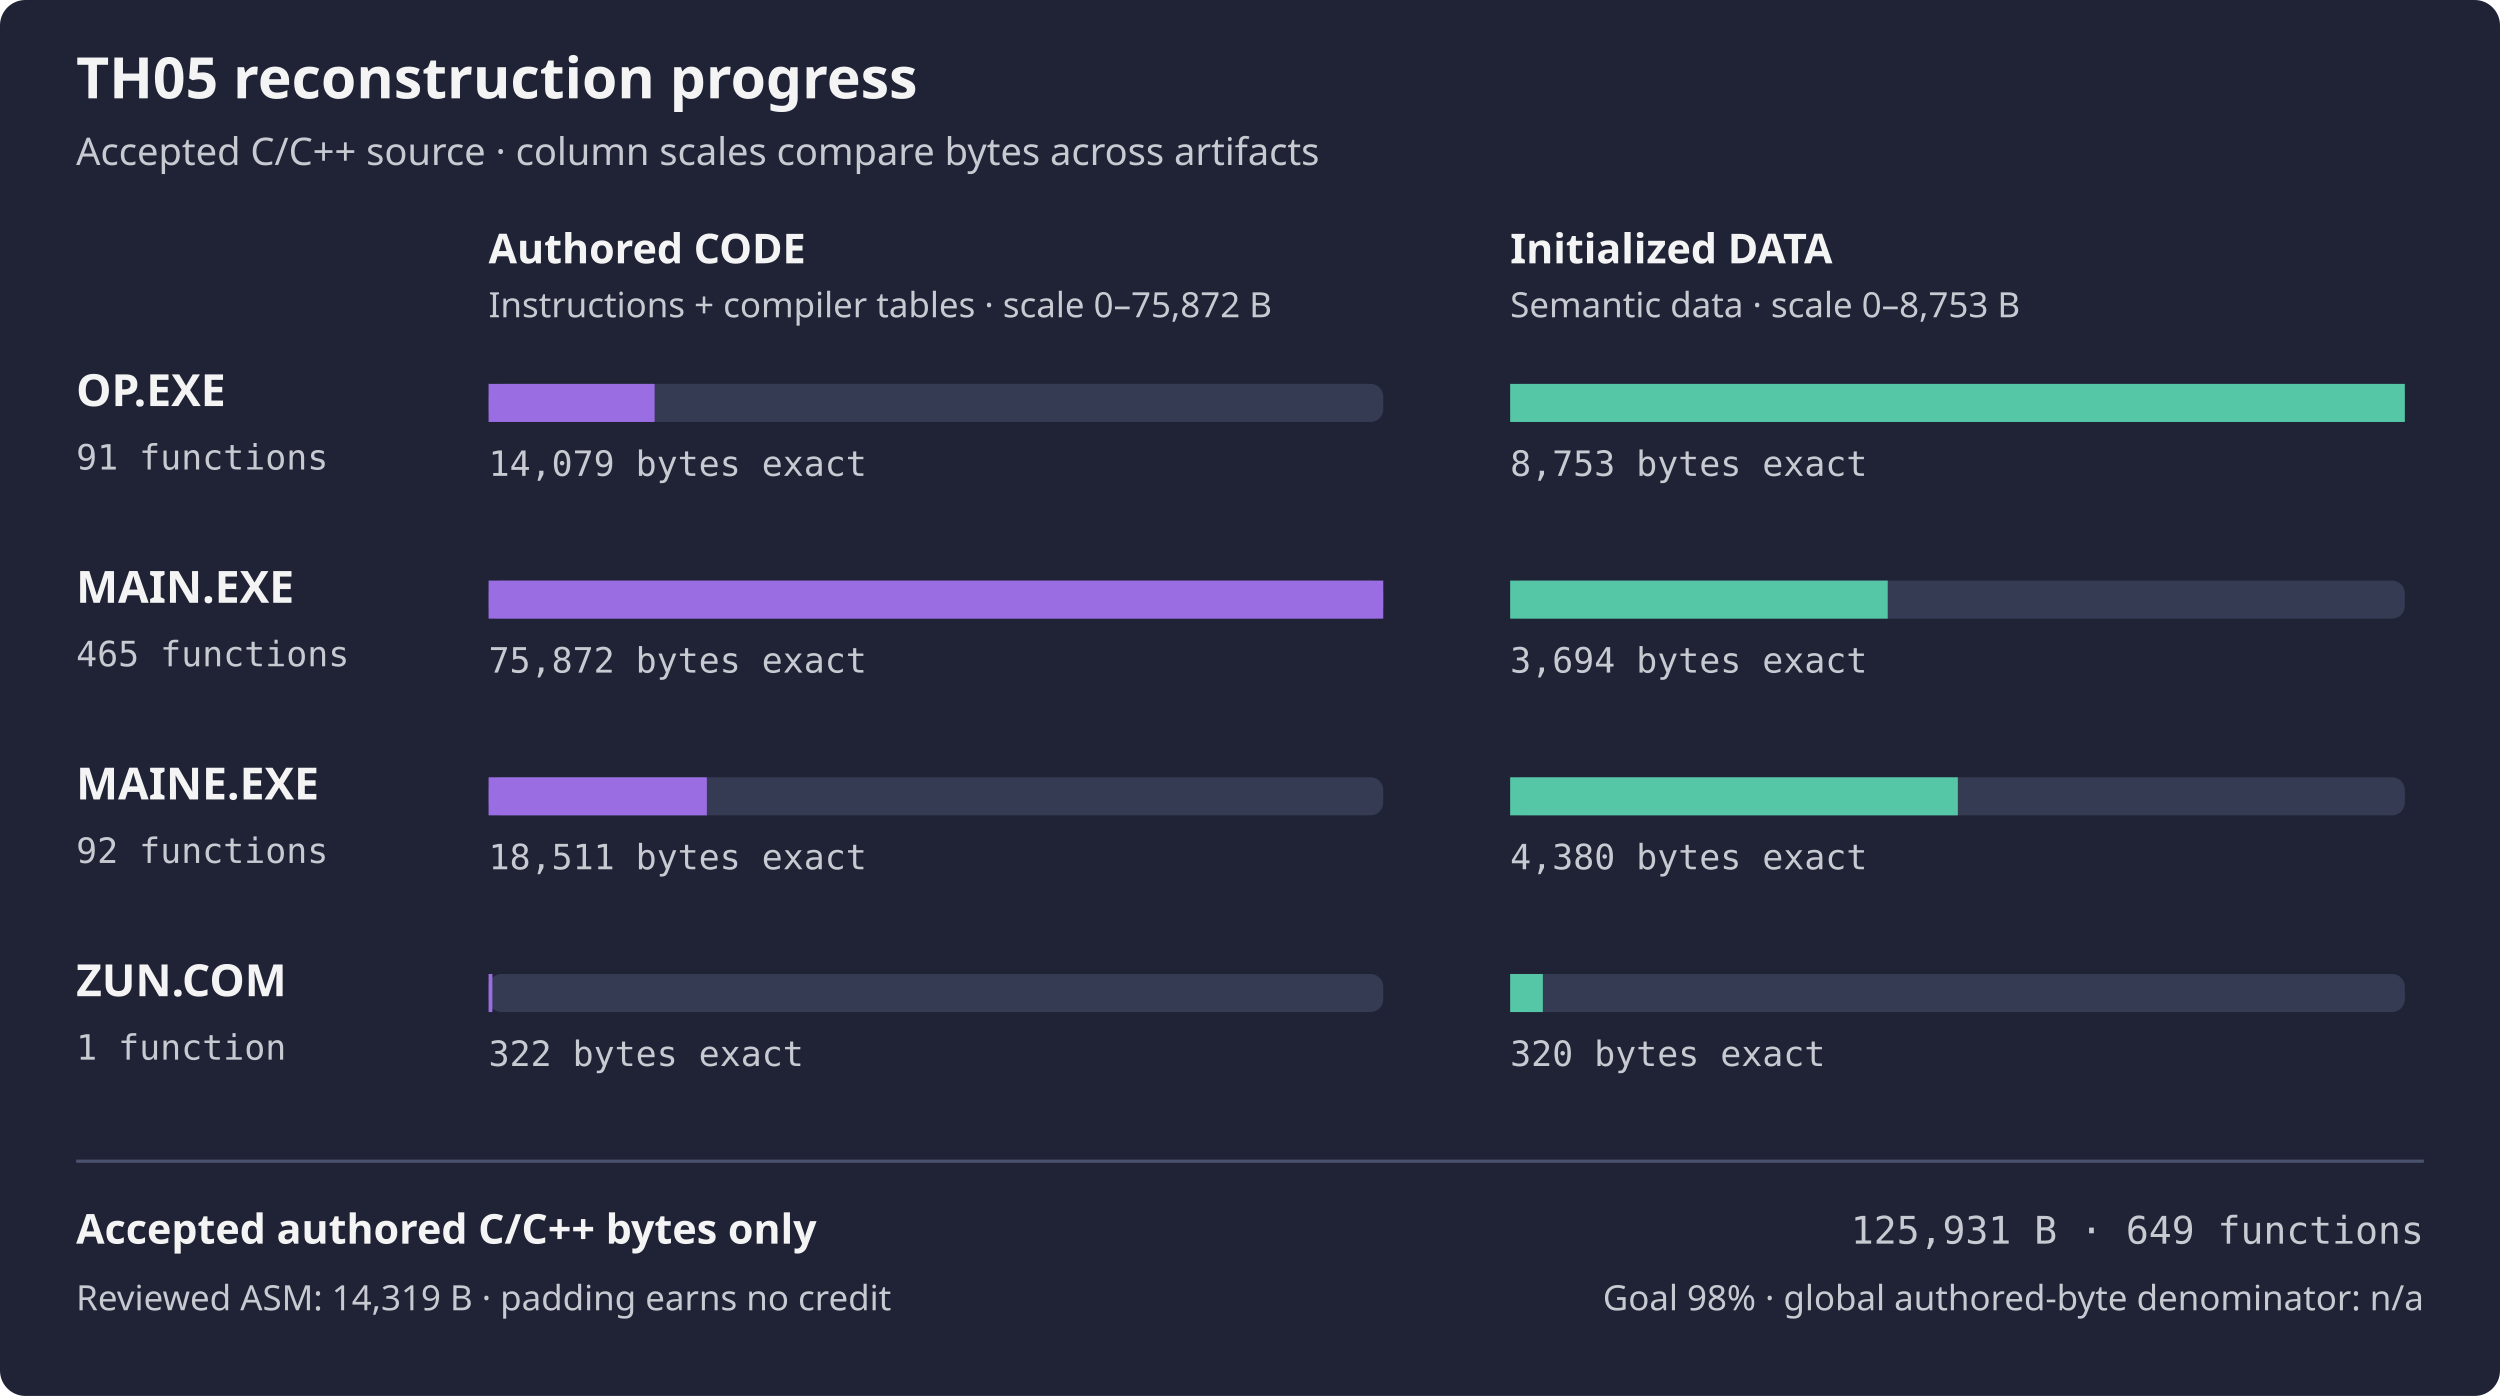
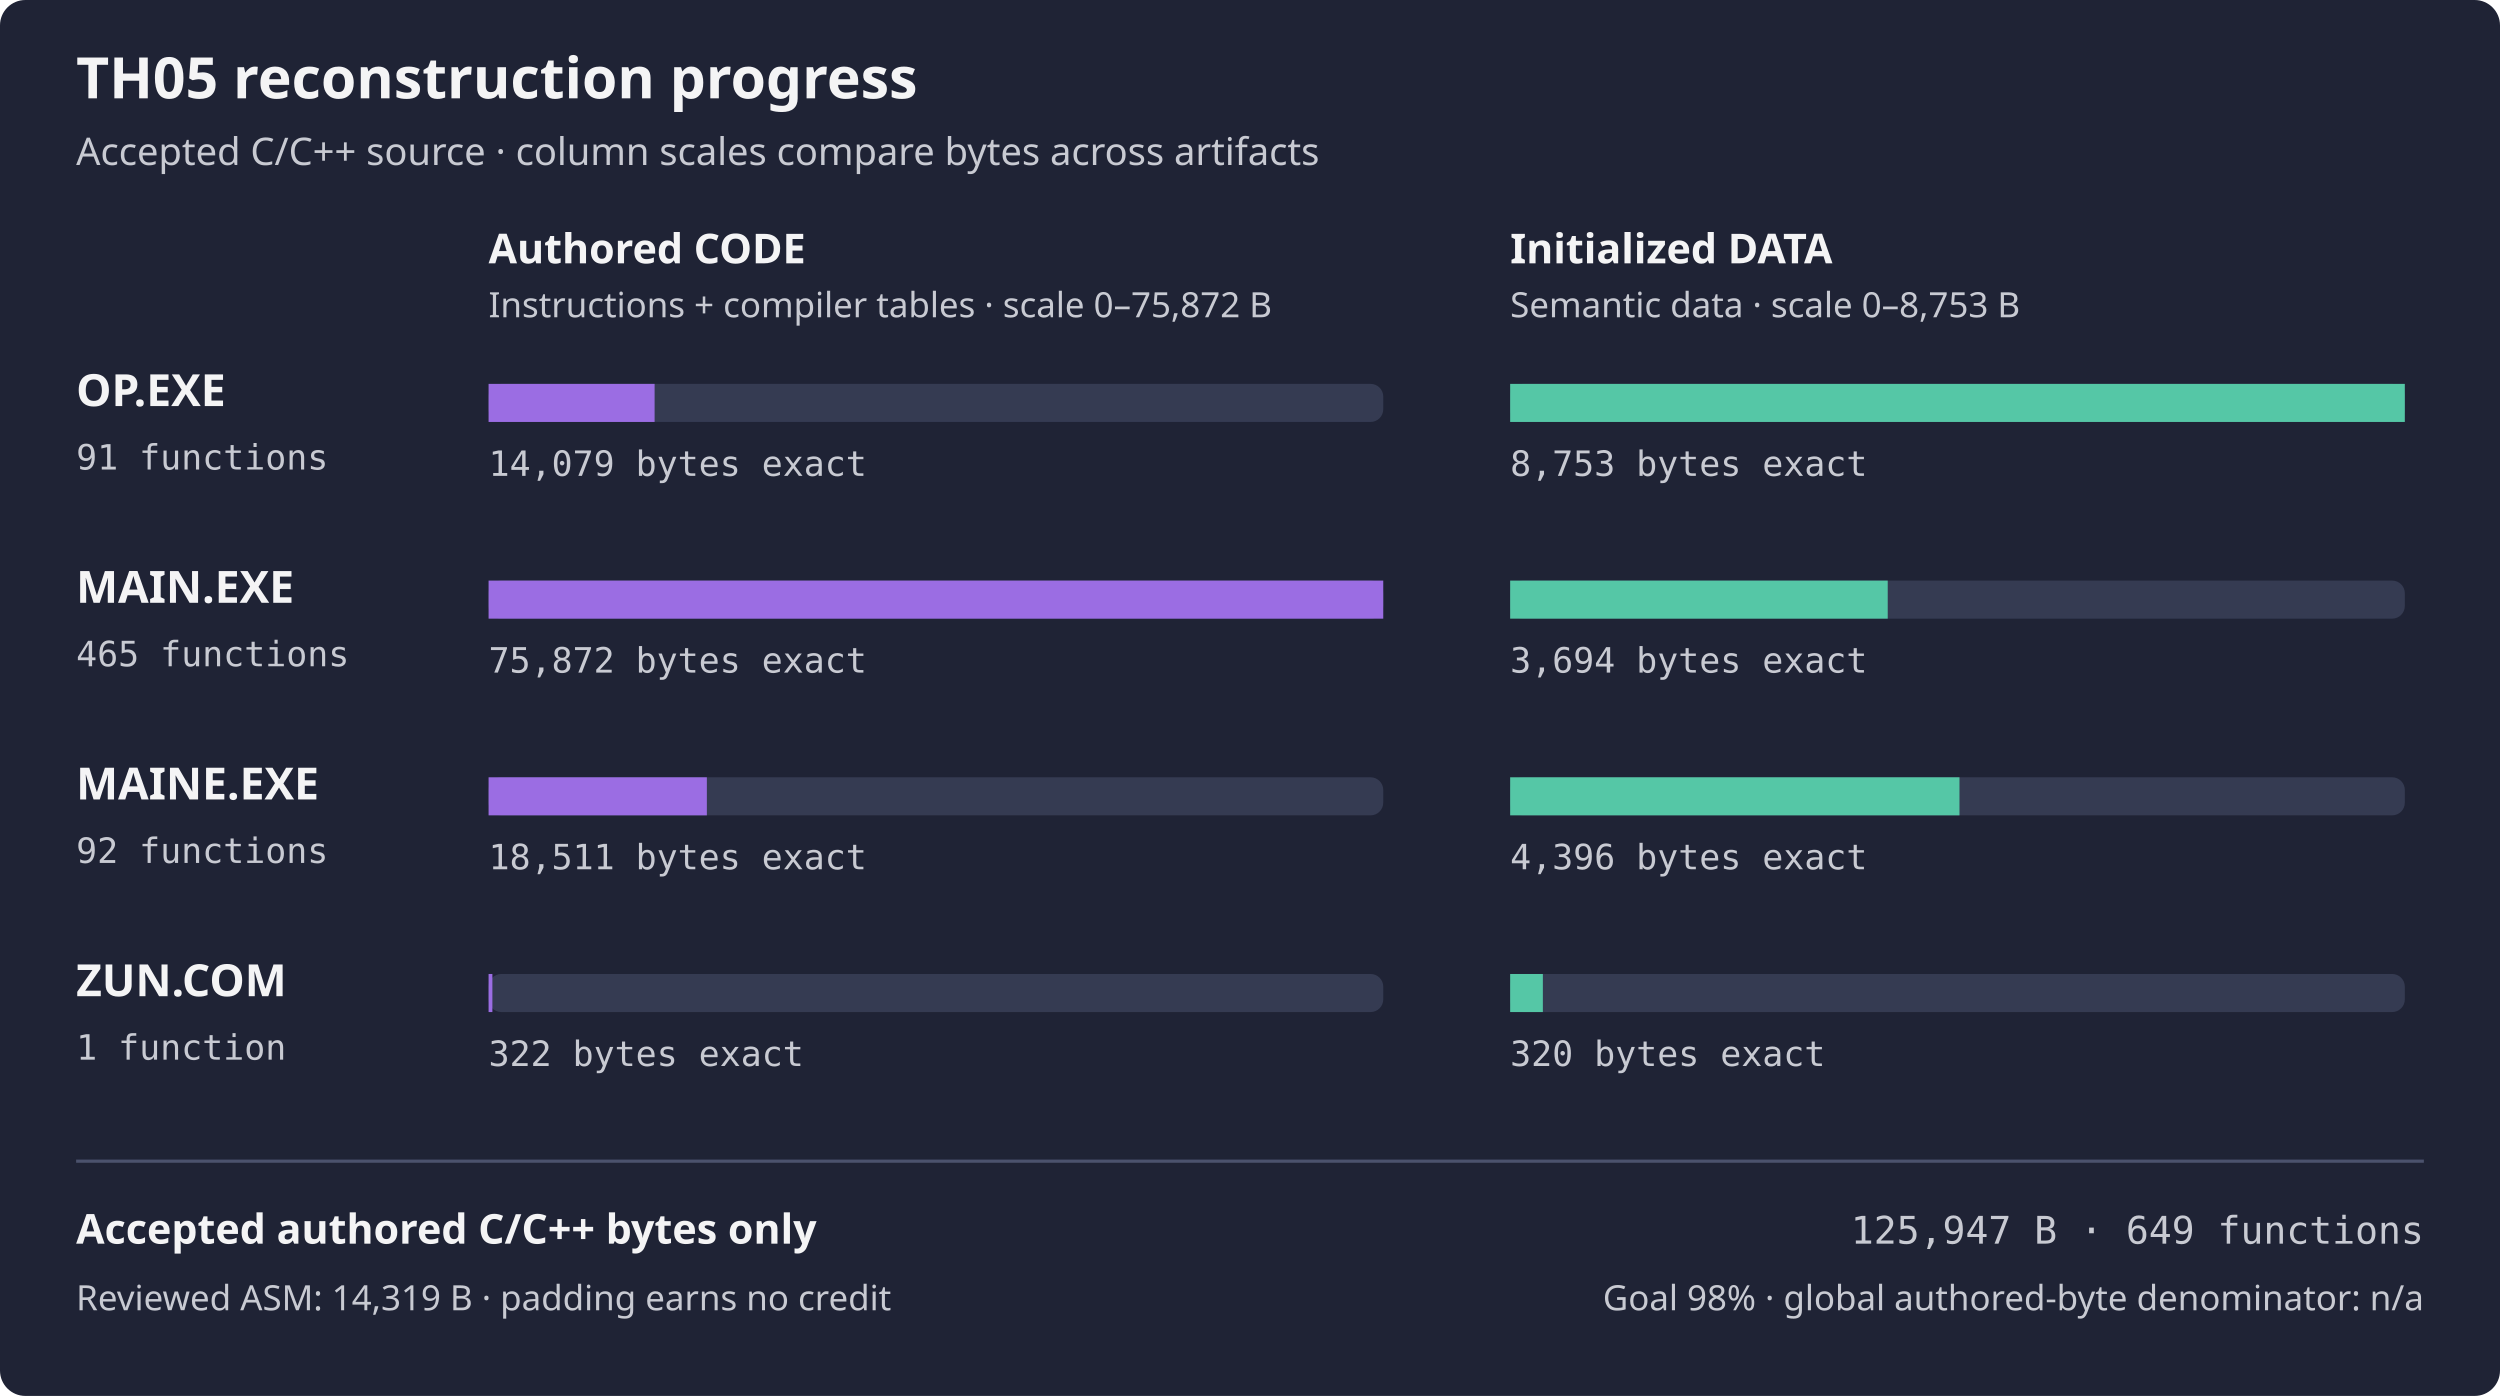
<svg xmlns="http://www.w3.org/2000/svg" width="788" height="440" viewBox="0 0 788 440" role="img" aria-labelledby="title desc">
  <rect width="788" height="440" rx="8" fill="#1f2335" />
  <text x="24" y="31" fill="#f4f4f5" font-family="sans-serif" font-size="18" font-weight="600">TH05 reconstruction progress</text>
  <text x="24" y="52" fill="#c8cad2" font-family="sans-serif" font-size="12">Accepted C/C++ source · column scales compare bytes across artifacts</text>
  <text x="154" y="83" fill="#f4f4f5" font-family="sans-serif" font-size="13" font-weight="600">Authored CODE</text>
  <text x="476" y="83" fill="#f4f4f5" font-family="sans-serif" font-size="13" font-weight="600">Initialized DATA</text>
  <text x="154" y="100" fill="#c8cad2" font-family="sans-serif" font-size="11">Instructions + compiler tables · scale 0–75,872 B</text>
  <text x="476" y="100" fill="#c8cad2" font-family="sans-serif" font-size="11">Semantic data · scale 0–8,753 B</text>
  <text x="24" y="128" fill="#f4f4f5" font-family="sans-serif" font-size="14" font-weight="600">OP.EXE</text>
  <text x="24" y="148" fill="#c8cad2" font-family="monospace" font-size="11">91 functions</text>
  <rect x="154" y="121" width="282" height="12" rx="4" fill="#353b52" />
  <rect x="154" y="121" width="52.33" height="12" fill="#9b6de3" />
  <rect x="476" y="121" width="282" height="12" rx="4" fill="#353b52" />
  <rect x="476" y="121" width="282.00" height="12" fill="#55c7a6" />
  <text x="154" y="150" fill="#c8cad2" font-family="monospace" font-size="11">14,079 bytes exact</text>
  <text x="476" y="150" fill="#c8cad2" font-family="monospace" font-size="11">8,753 bytes exact</text>
  <text x="24" y="190" fill="#f4f4f5" font-family="sans-serif" font-size="14" font-weight="600">MAIN.EXE</text>
  <text x="24" y="210" fill="#c8cad2" font-family="monospace" font-size="11">465 functions</text>
  <rect x="154" y="183" width="282" height="12" rx="4" fill="#353b52" />
  <rect x="154" y="183" width="282.00" height="12" fill="#9b6de3" />
  <rect x="476" y="183" width="282" height="12" rx="4" fill="#353b52" />
  <rect x="476" y="183" width="119.01" height="12" fill="#55c7a6" />
  <text x="154" y="212" fill="#c8cad2" font-family="monospace" font-size="11">75,872 bytes exact</text>
  <text x="476" y="212" fill="#c8cad2" font-family="monospace" font-size="11">3,694 bytes exact</text>
  <text x="24" y="252" fill="#f4f4f5" font-family="sans-serif" font-size="14" font-weight="600">MAINE.EXE</text>
  <text x="24" y="272" fill="#c8cad2" font-family="monospace" font-size="11">92 functions</text>
  <rect x="154" y="245" width="282" height="12" rx="4" fill="#353b52" />
  <rect x="154" y="245" width="68.80" height="12" fill="#9b6de3" />
  <rect x="476" y="245" width="282" height="12" rx="4" fill="#353b52" />
-   <rect x="476" y="245" width="141.11" height="12" fill="#55c7a6" />
+   <rect x="476" y="245" width="141.63" height="12" fill="#55c7a6" />
  <text x="154" y="274" fill="#c8cad2" font-family="monospace" font-size="11">18,511 bytes exact</text>
-   <text x="476" y="274" fill="#c8cad2" font-family="monospace" font-size="11">4,380 bytes exact</text>
+   <text x="476" y="274" fill="#c8cad2" font-family="monospace" font-size="11">4,396 bytes exact</text>
  <text x="24" y="314" fill="#f4f4f5" font-family="sans-serif" font-size="14" font-weight="600">ZUN.COM</text>
  <text x="24" y="334" fill="#c8cad2" font-family="monospace" font-size="11">1 function</text>
  <rect x="154" y="307" width="282" height="12" rx="4" fill="#353b52" />
  <rect x="154" y="307" width="1.20" height="12" fill="#9b6de3" />
  <rect x="476" y="307" width="282" height="12" rx="4" fill="#353b52" />
  <rect x="476" y="307" width="10.31" height="12" fill="#55c7a6" />
  <text x="154" y="336" fill="#c8cad2" font-family="monospace" font-size="11">322 bytes exact</text>
  <text x="476" y="336" fill="#c8cad2" font-family="monospace" font-size="11">320 bytes exact</text>
  <path d="M24 366 H764" stroke="#4b526d" />
  <text x="24" y="392" fill="#f4f4f5" font-family="sans-serif" font-size="13" font-weight="600">Accepted authored C/C++ bytes only</text>
-   <text x="764" y="392" fill="#c8cad2" font-family="monospace" text-anchor="end" font-size="12">125,931 B · 649 functions</text>
+   <text x="764" y="392" fill="#c8cad2" font-family="monospace" text-anchor="end" font-size="12">125,947 B · 649 functions</text>
  <text x="24" y="413" fill="#c8cad2" font-family="sans-serif" font-size="11">Reviewed ASM: 14,319 B · padding earns no credit</text>
  <text x="764" y="413" fill="#c8cad2" font-family="sans-serif" text-anchor="end" font-size="11">Goal 98% · global authored-byte denominator: n/a</text>
</svg>
